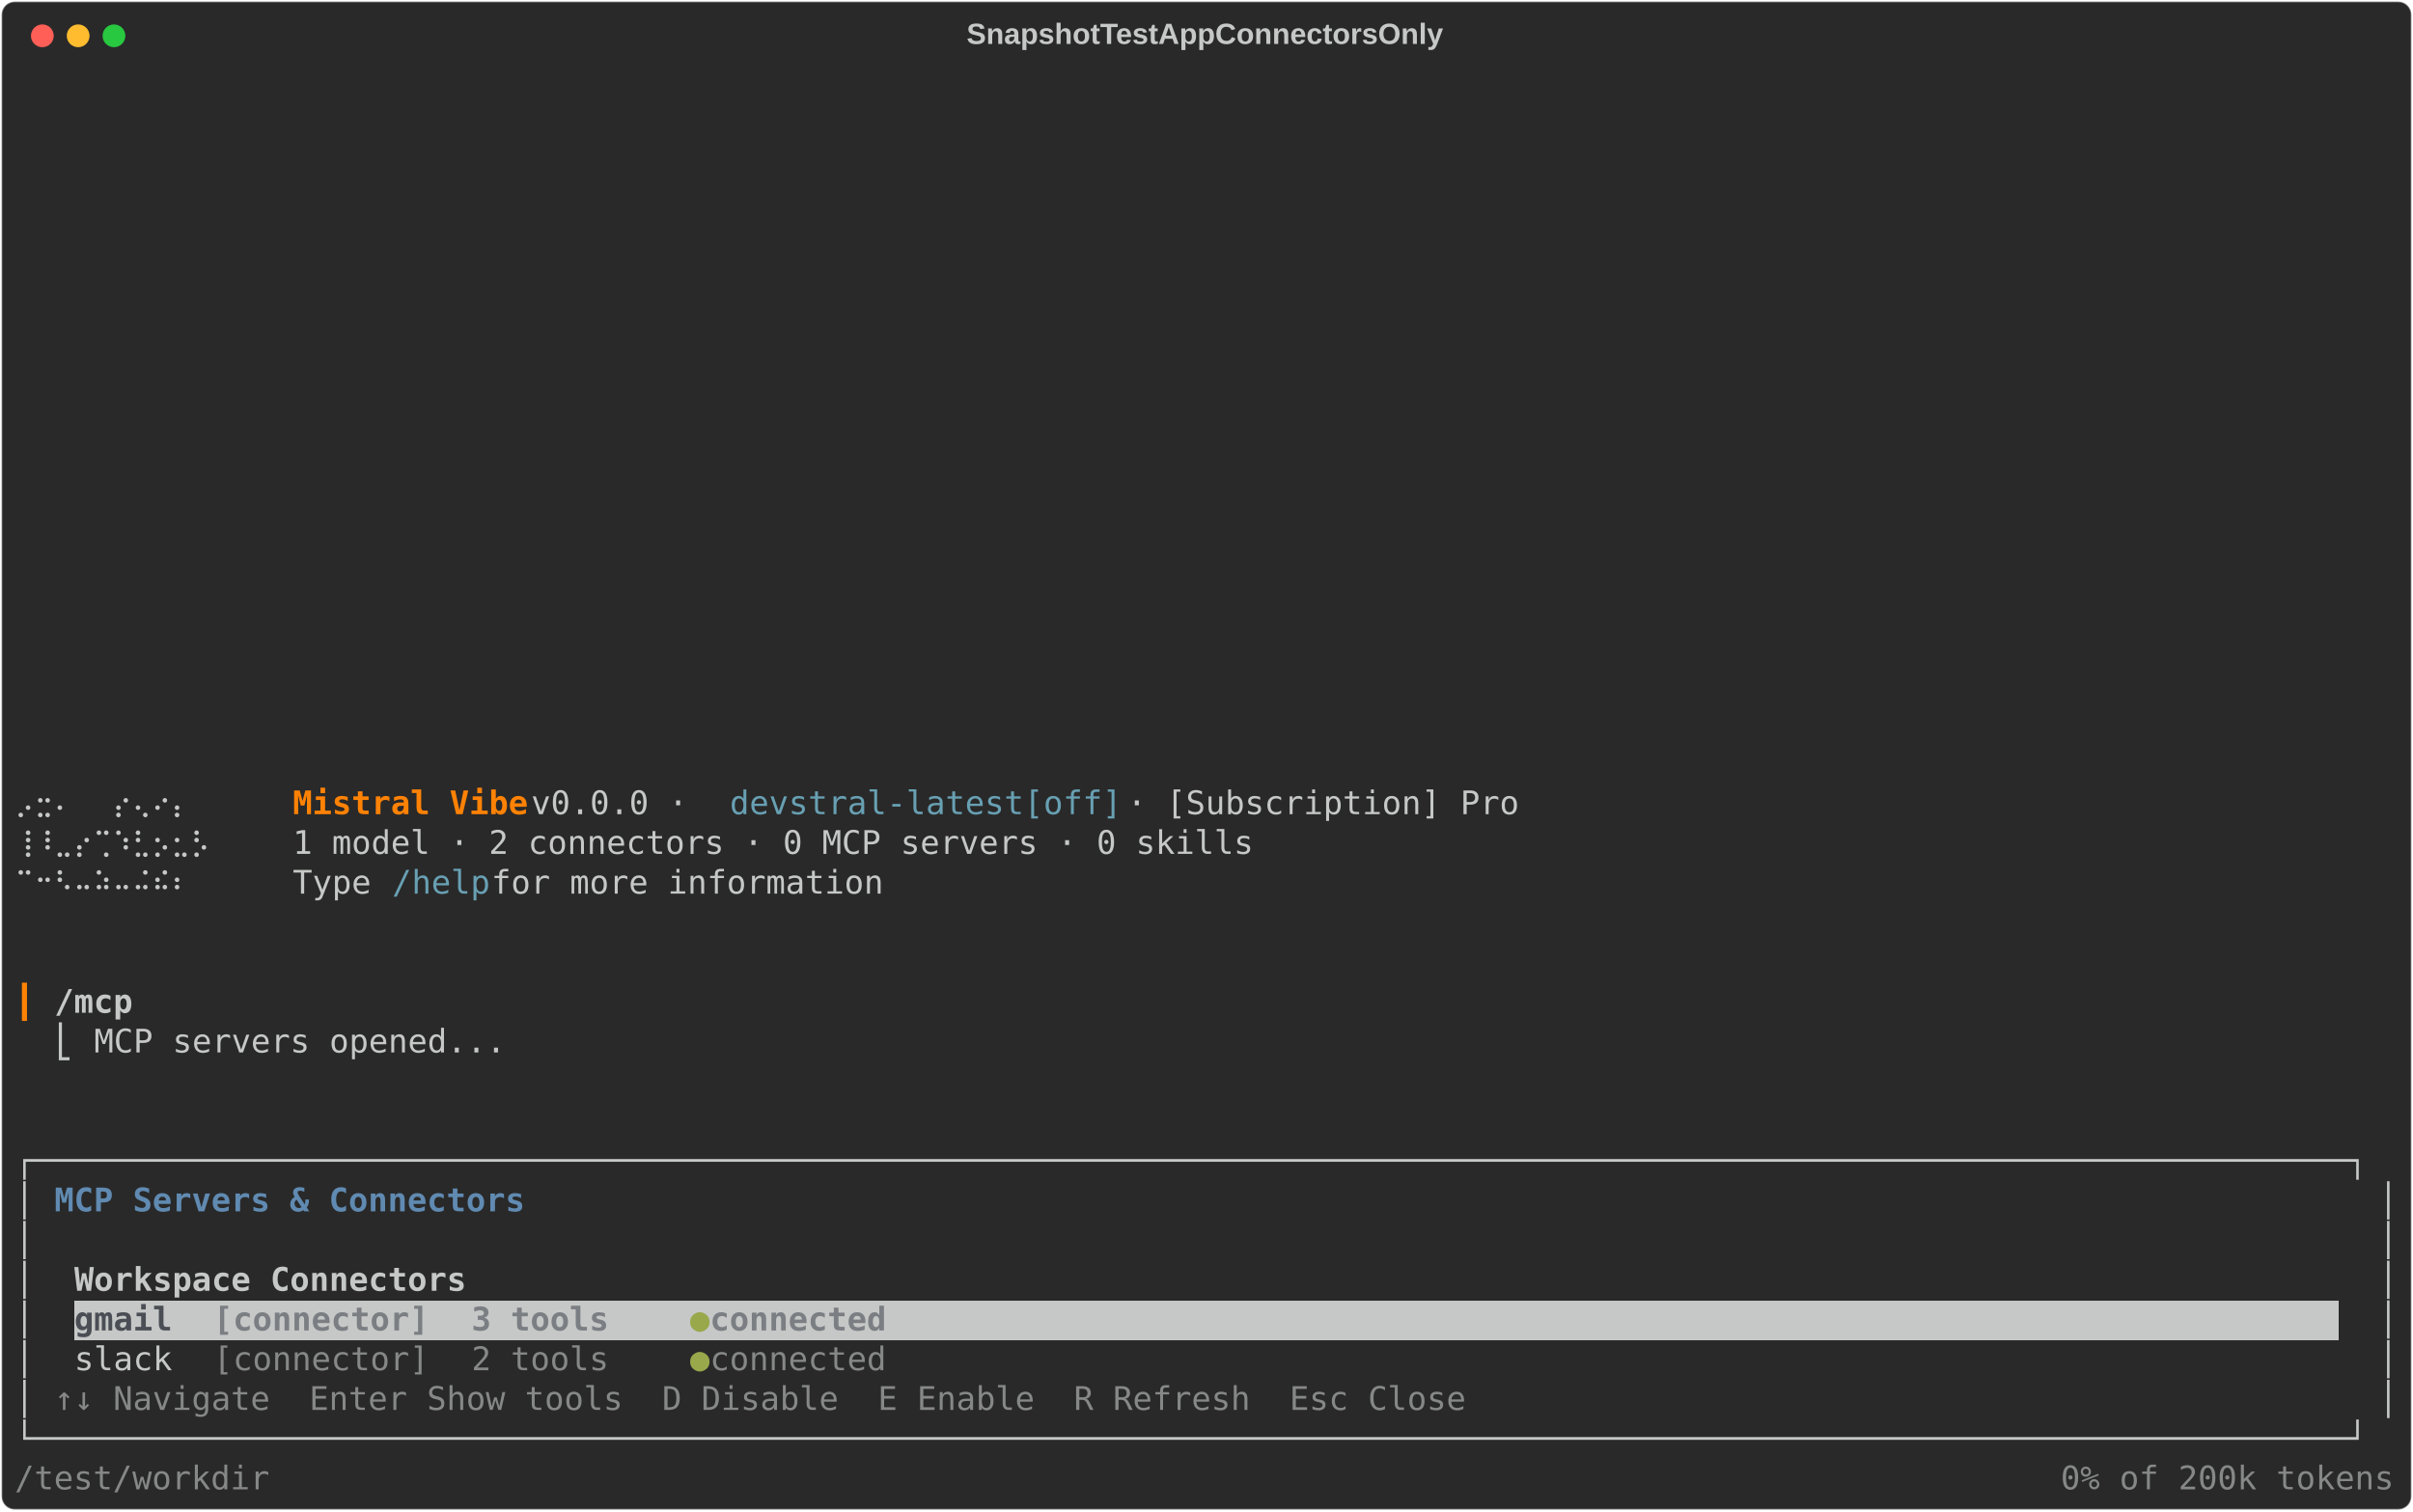
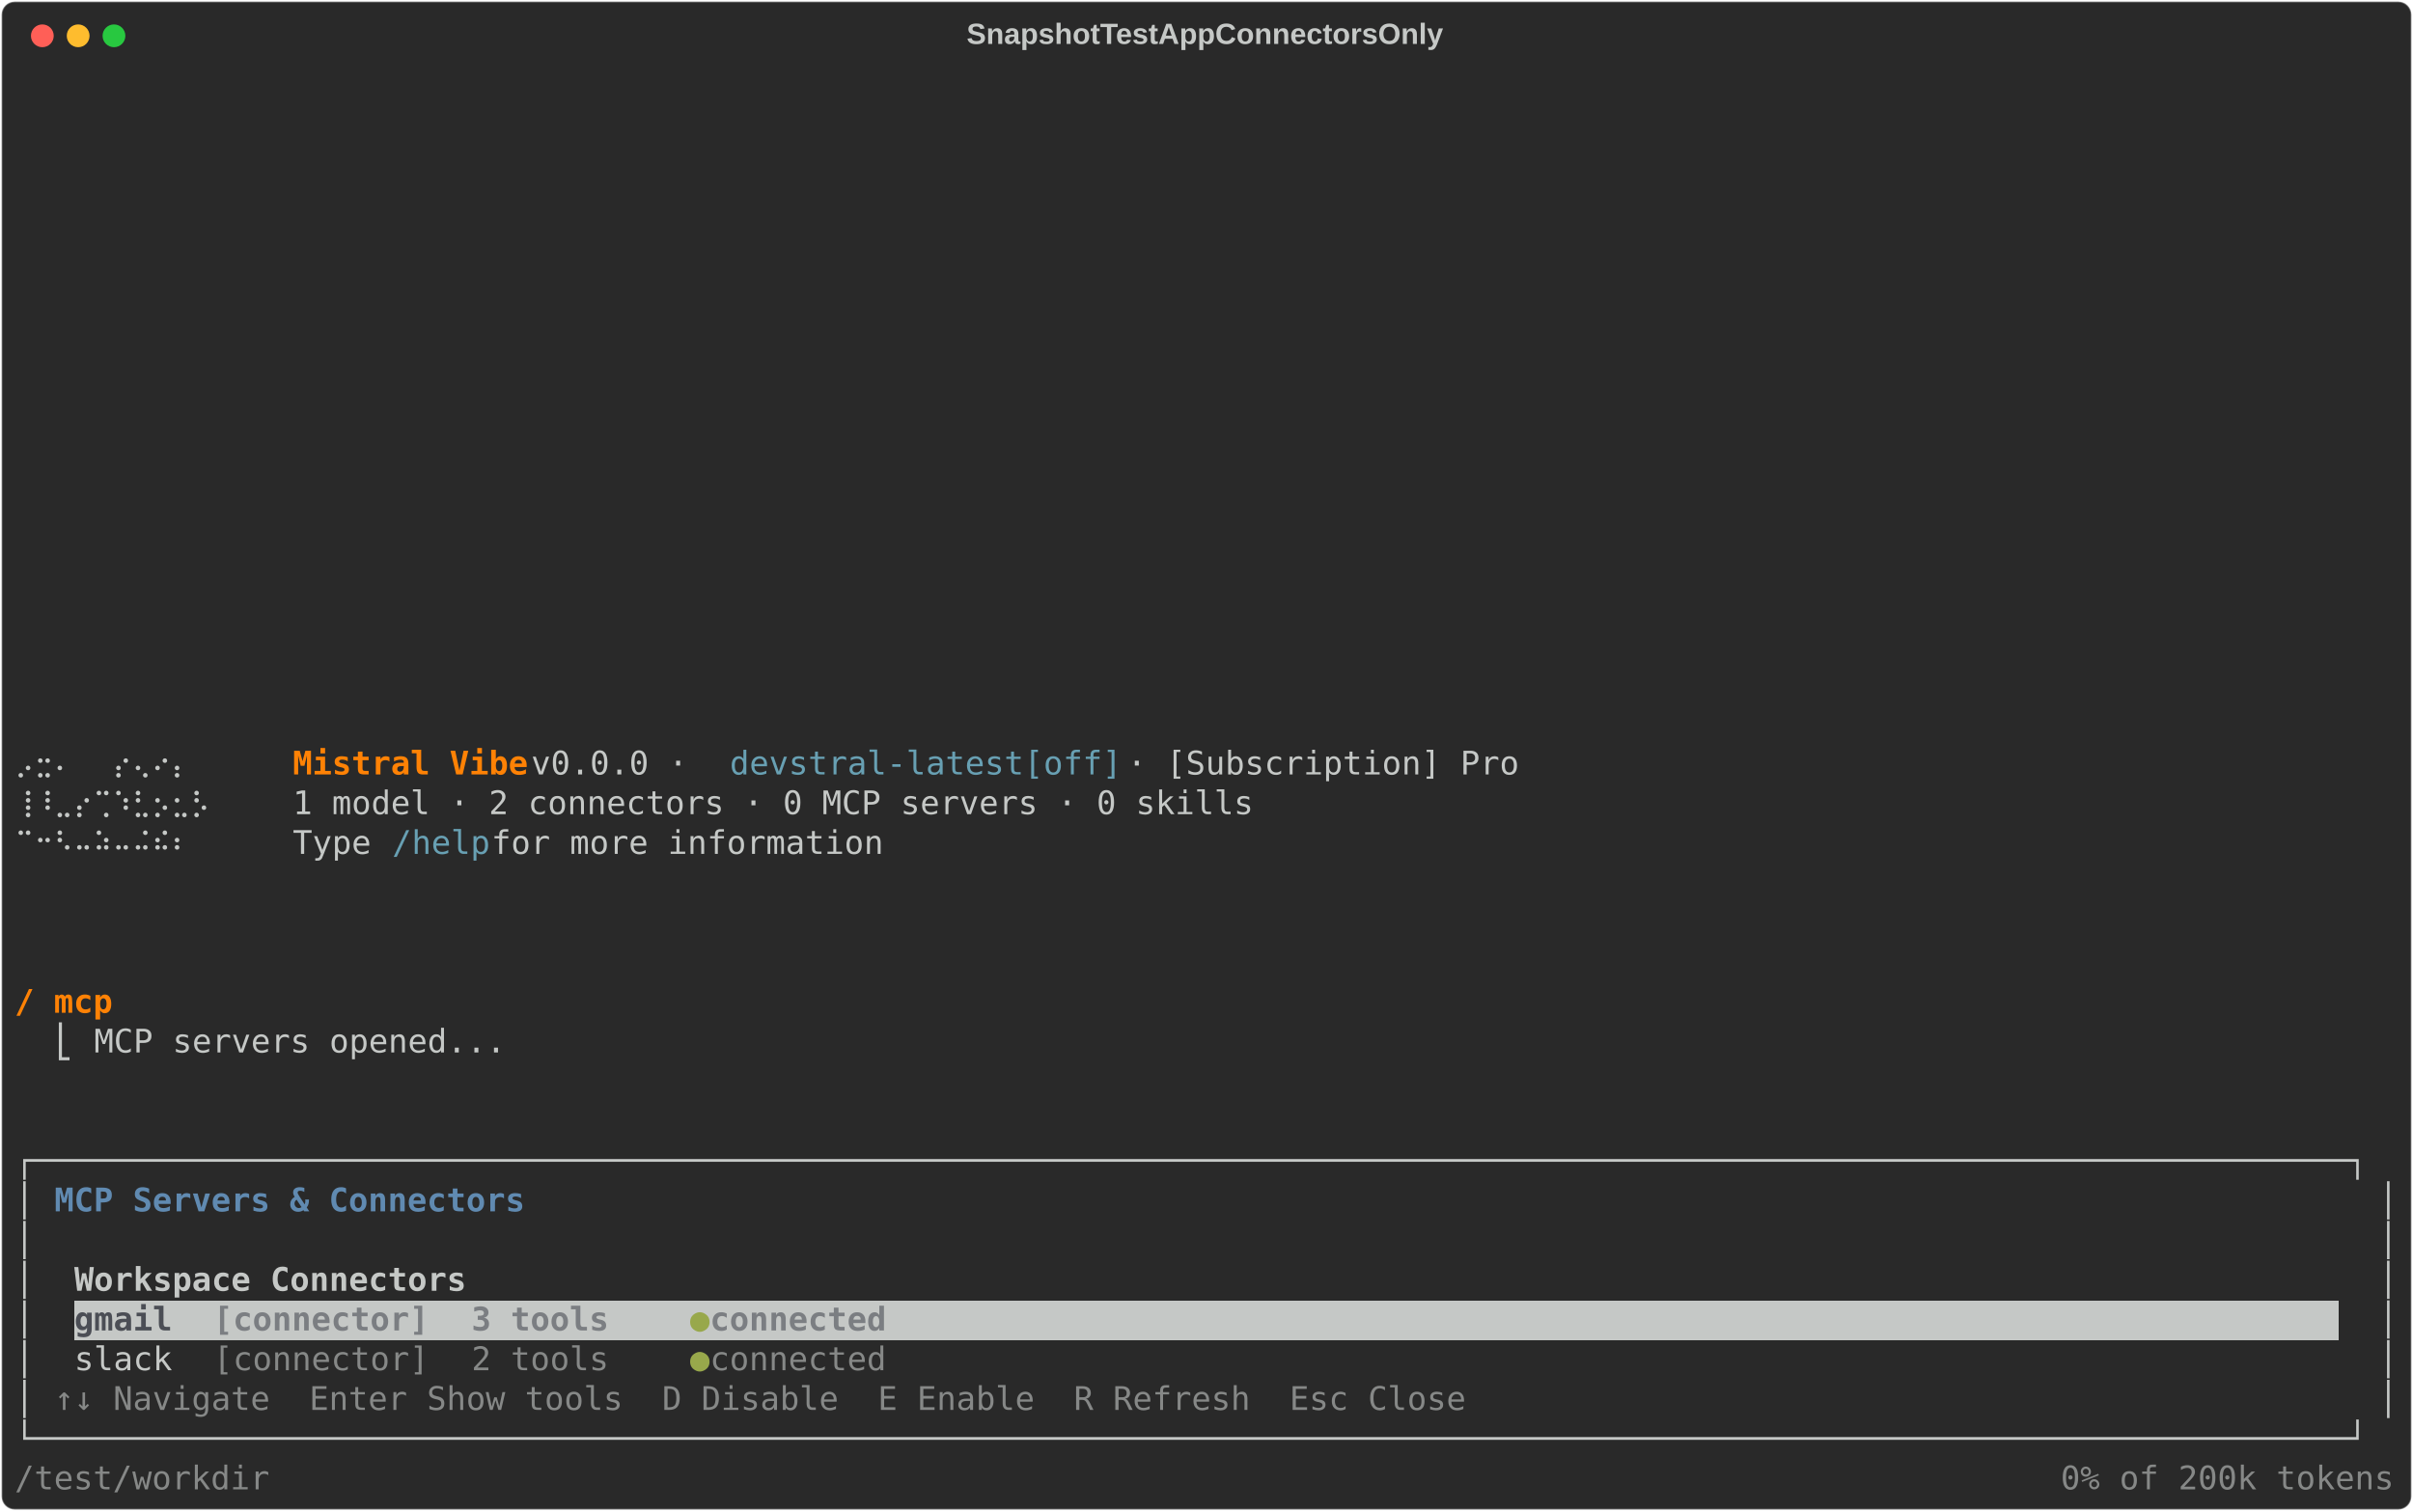
<svg xmlns="http://www.w3.org/2000/svg" class="rich-terminal" viewBox="0 0 1482 928.4">
  <style>

    @font-face {
        font-family: "Fira Code";
        src: local("FiraCode-Regular"),
                url("https://cdnjs.cloudflare.com/ajax/libs/firacode/6.2.0/woff2/FiraCode-Regular.woff2") format("woff2"),
                url("https://cdnjs.cloudflare.com/ajax/libs/firacode/6.2.0/woff/FiraCode-Regular.woff") format("woff");
        font-style: normal;
        font-weight: 400;
    }
    @font-face {
        font-family: "Fira Code";
        src: local("FiraCode-Bold"),
                url("https://cdnjs.cloudflare.com/ajax/libs/firacode/6.2.0/woff2/FiraCode-Bold.woff2") format("woff2"),
                url("https://cdnjs.cloudflare.com/ajax/libs/firacode/6.2.0/woff/FiraCode-Bold.woff") format("woff");
        font-style: bold;
        font-weight: 700;
    }

    .terminal-matrix {
        font-family: Fira Code, monospace;
        font-size: 20px;
        line-height: 24.4px;
        font-variant-east-asian: full-width;
    }

    .terminal-title {
        font-size: 18px;
        font-weight: bold;
        font-family: arial;
    }

    .terminal-r1 { fill: #c5c8c6 }
.terminal-r2 { fill: #ff8205;font-weight: bold }
.terminal-r3 { fill: #68a0b3 }
- .terminal-r4 { fill: #ff8205 }
+ .terminal-r4 { fill: #608ab1;font-weight: bold }
.terminal-r5 { fill: #c5c8c6;font-weight: bold }
- .terminal-r6 { fill: #608ab1;font-weight: bold }
- .terminal-r7 { fill: #4b4e55;font-weight: bold }
- .terminal-r8 { fill: #7b7e82;font-weight: bold }
- .terminal-r9 { fill: #98a84b;font-weight: bold }
- .terminal-r10 { fill: #868887 }
- .terminal-r11 { fill: #98a84b }
+ .terminal-r6 { fill: #4b4e55;font-weight: bold }
+ .terminal-r7 { fill: #7b7e82;font-weight: bold }
+ .terminal-r8 { fill: #98a84b;font-weight: bold }
+ .terminal-r9 { fill: #868887 }
+ .terminal-r10 { fill: #98a84b }
    </style>
  <defs>
    <clipPath id="terminal-clip-terminal">
      <rect x="0" y="0" width="1463.0" height="877.4" />
    </clipPath>
    <clipPath id="terminal-line-0">
      <rect x="0" y="1.5" width="1464" height="24.65" />
    </clipPath>
    <clipPath id="terminal-line-1">
      <rect x="0" y="25.9" width="1464" height="24.65" />
    </clipPath>
    <clipPath id="terminal-line-2">
      <rect x="0" y="50.3" width="1464" height="24.65" />
    </clipPath>
    <clipPath id="terminal-line-3">
      <rect x="0" y="74.7" width="1464" height="24.65" />
    </clipPath>
    <clipPath id="terminal-line-4">
      <rect x="0" y="99.1" width="1464" height="24.65" />
    </clipPath>
    <clipPath id="terminal-line-5">
      <rect x="0" y="123.5" width="1464" height="24.65" />
    </clipPath>
    <clipPath id="terminal-line-6">
      <rect x="0" y="147.9" width="1464" height="24.65" />
    </clipPath>
    <clipPath id="terminal-line-7">
      <rect x="0" y="172.3" width="1464" height="24.65" />
    </clipPath>
    <clipPath id="terminal-line-8">
      <rect x="0" y="196.7" width="1464" height="24.65" />
    </clipPath>
    <clipPath id="terminal-line-9">
      <rect x="0" y="221.1" width="1464" height="24.65" />
    </clipPath>
    <clipPath id="terminal-line-10">
      <rect x="0" y="245.5" width="1464" height="24.65" />
    </clipPath>
    <clipPath id="terminal-line-11">
      <rect x="0" y="269.9" width="1464" height="24.65" />
    </clipPath>
    <clipPath id="terminal-line-12">
      <rect x="0" y="294.3" width="1464" height="24.65" />
    </clipPath>
    <clipPath id="terminal-line-13">
      <rect x="0" y="318.7" width="1464" height="24.65" />
    </clipPath>
    <clipPath id="terminal-line-14">
      <rect x="0" y="343.1" width="1464" height="24.65" />
    </clipPath>
    <clipPath id="terminal-line-15">
      <rect x="0" y="367.5" width="1464" height="24.65" />
    </clipPath>
    <clipPath id="terminal-line-16">
      <rect x="0" y="391.9" width="1464" height="24.65" />
    </clipPath>
    <clipPath id="terminal-line-17">
      <rect x="0" y="416.3" width="1464" height="24.65" />
    </clipPath>
    <clipPath id="terminal-line-18">
      <rect x="0" y="440.7" width="1464" height="24.65" />
    </clipPath>
    <clipPath id="terminal-line-19">
      <rect x="0" y="465.1" width="1464" height="24.65" />
    </clipPath>
    <clipPath id="terminal-line-20">
      <rect x="0" y="489.5" width="1464" height="24.65" />
    </clipPath>
    <clipPath id="terminal-line-21">
      <rect x="0" y="513.9" width="1464" height="24.65" />
    </clipPath>
    <clipPath id="terminal-line-22">
      <rect x="0" y="538.3" width="1464" height="24.65" />
    </clipPath>
    <clipPath id="terminal-line-23">
      <rect x="0" y="562.7" width="1464" height="24.65" />
    </clipPath>
    <clipPath id="terminal-line-24">
      <rect x="0" y="587.1" width="1464" height="24.65" />
    </clipPath>
    <clipPath id="terminal-line-25">
      <rect x="0" y="611.5" width="1464" height="24.65" />
    </clipPath>
    <clipPath id="terminal-line-26">
      <rect x="0" y="635.9" width="1464" height="24.65" />
    </clipPath>
    <clipPath id="terminal-line-27">
      <rect x="0" y="660.3" width="1464" height="24.65" />
    </clipPath>
    <clipPath id="terminal-line-28">
      <rect x="0" y="684.7" width="1464" height="24.65" />
    </clipPath>
    <clipPath id="terminal-line-29">
      <rect x="0" y="709.1" width="1464" height="24.65" />
    </clipPath>
    <clipPath id="terminal-line-30">
      <rect x="0" y="733.5" width="1464" height="24.65" />
    </clipPath>
    <clipPath id="terminal-line-31">
      <rect x="0" y="757.9" width="1464" height="24.65" />
    </clipPath>
    <clipPath id="terminal-line-32">
      <rect x="0" y="782.3" width="1464" height="24.65" />
    </clipPath>
    <clipPath id="terminal-line-33">
      <rect x="0" y="806.7" width="1464" height="24.65" />
    </clipPath>
    <clipPath id="terminal-line-34">
      <rect x="0" y="831.1" width="1464" height="24.65" />
    </clipPath>
  </defs>
  <rect fill="#292929" stroke="rgba(255,255,255,0.35)" stroke-width="1" x="1" y="1" width="1480" height="926.4" rx="8" />
  <text class="terminal-title" fill="#c5c8c6" text-anchor="middle" x="740" y="27">SnapshotTestAppConnectorsOnly</text>
  <g transform="translate(26,22)">
    <circle cx="0" cy="0" r="7" fill="#ff5f57" />
    <circle cx="22" cy="0" r="7" fill="#febc2e" />
    <circle cx="44" cy="0" r="7" fill="#28c840" />
  </g>
  <g transform="translate(9, 41)" clip-path="url(#terminal-clip-terminal)">
    <rect fill="#c5c8c6" x="36.6" y="757.9" width="85.4" height="24.65" shape-rendering="crispEdges" />
    <rect fill="#c5c8c6" x="122" y="757.9" width="158.6" height="24.65" shape-rendering="crispEdges" />
    <rect fill="#c5c8c6" x="280.6" y="757.9" width="109.8" height="24.65" shape-rendering="crispEdges" />
    <rect fill="#c5c8c6" x="390.4" y="757.9" width="24.4" height="24.65" shape-rendering="crispEdges" />
    <rect fill="#c5c8c6" x="414.8" y="757.9" width="12.2" height="24.65" shape-rendering="crispEdges" />
    <rect fill="#c5c8c6" x="427" y="757.9" width="122" height="24.65" shape-rendering="crispEdges" />
    <rect fill="#c5c8c6" x="549" y="757.9" width="878.4" height="24.65" shape-rendering="crispEdges" />
    <g class="terminal-matrix">
      <text class="terminal-r1" x="1464" y="20" textLength="12.2" clip-path="url(#terminal-line-0)">
</text>
      <text class="terminal-r1" x="1464" y="44.4" textLength="12.2" clip-path="url(#terminal-line-1)">
</text>
      <text class="terminal-r1" x="1464" y="68.8" textLength="12.2" clip-path="url(#terminal-line-2)">
</text>
      <text class="terminal-r1" x="1464" y="93.2" textLength="12.2" clip-path="url(#terminal-line-3)">
</text>
      <text class="terminal-r1" x="1464" y="117.6" textLength="12.2" clip-path="url(#terminal-line-4)">
</text>
      <text class="terminal-r1" x="1464" y="142" textLength="12.2" clip-path="url(#terminal-line-5)">
</text>
      <text class="terminal-r1" x="1464" y="166.4" textLength="12.2" clip-path="url(#terminal-line-6)">
</text>
      <text class="terminal-r1" x="1464" y="190.8" textLength="12.2" clip-path="url(#terminal-line-7)">
</text>
      <text class="terminal-r1" x="1464" y="215.2" textLength="12.2" clip-path="url(#terminal-line-8)">
</text>
      <text class="terminal-r1" x="1464" y="239.6" textLength="12.2" clip-path="url(#terminal-line-9)">
</text>
      <text class="terminal-r1" x="1464" y="264" textLength="12.2" clip-path="url(#terminal-line-10)">
</text>
      <text class="terminal-r1" x="1464" y="288.4" textLength="12.2" clip-path="url(#terminal-line-11)">
</text>
      <text class="terminal-r1" x="1464" y="312.8" textLength="12.2" clip-path="url(#terminal-line-12)">
</text>
      <text class="terminal-r1" x="1464" y="337.2" textLength="12.2" clip-path="url(#terminal-line-13)">
</text>
      <text class="terminal-r1" x="1464" y="361.6" textLength="12.2" clip-path="url(#terminal-line-14)">
</text>
      <text class="terminal-r1" x="1464" y="386" textLength="12.2" clip-path="url(#terminal-line-15)">
</text>
      <text class="terminal-r1" x="1464" y="410.4" textLength="12.2" clip-path="url(#terminal-line-16)">
</text>
+       <text class="terminal-r1" x="0" y="434.8" textLength="134.2" clip-path="url(#terminal-line-17)">  ⡠⣒⠄  ⡔⢄⠔⡄</text>
+       <text class="terminal-r2" x="170.8" y="434.8" textLength="146.4" clip-path="url(#terminal-line-17)">Mistral Vibe</text>
+       <text class="terminal-r1" x="317.2" y="434.8" textLength="122" clip-path="url(#terminal-line-17)"> v0.0.0 · </text>
+       <text class="terminal-r3" x="439.2" y="434.8" textLength="244" clip-path="url(#terminal-line-17)">devstral-latest[off]</text>
+       <text class="terminal-r1" x="683.2" y="434.8" textLength="256.2" clip-path="url(#terminal-line-17)"> · [Subscription] Pro</text>
      <text class="terminal-r1" x="1464" y="434.8" textLength="12.2" clip-path="url(#terminal-line-17)">
</text>
-       <text class="terminal-r1" x="0" y="459.2" textLength="134.2" clip-path="url(#terminal-line-18)">  ⡠⣒⠄  ⡔⢄⠔⡄</text>
-       <text class="terminal-r2" x="170.8" y="459.2" textLength="146.4" clip-path="url(#terminal-line-18)">Mistral Vibe</text>
-       <text class="terminal-r1" x="317.2" y="459.2" textLength="122" clip-path="url(#terminal-line-18)"> v0.0.0 · </text>
-       <text class="terminal-r3" x="439.2" y="459.2" textLength="244" clip-path="url(#terminal-line-18)">devstral-latest[off]</text>
-       <text class="terminal-r1" x="683.2" y="459.2" textLength="256.2" clip-path="url(#terminal-line-18)"> · [Subscription] Pro</text>
+       <text class="terminal-r1" x="0" y="459.2" textLength="134.2" clip-path="url(#terminal-line-18)"> ⢸⠸⣀⡔⢉⠱⣃⡢⣂⡣</text>
+       <text class="terminal-r1" x="170.8" y="459.2" textLength="597.8" clip-path="url(#terminal-line-18)">1 model · 2 connectors · 0 MCP servers · 0 skills</text>
      <text class="terminal-r1" x="1464" y="459.2" textLength="12.2" clip-path="url(#terminal-line-18)">
</text>
-       <text class="terminal-r1" x="0" y="483.6" textLength="134.2" clip-path="url(#terminal-line-19)"> ⢸⠸⣀⡔⢉⠱⣃⡢⣂⡣</text>
-       <text class="terminal-r1" x="170.8" y="483.6" textLength="597.8" clip-path="url(#terminal-line-19)">1 model · 2 connectors · 0 MCP servers · 0 skills</text>
+       <text class="terminal-r1" x="0" y="483.6" textLength="134.2" clip-path="url(#terminal-line-19)">  ⠉⠒⠣⠤⠵⠤⠬⠮⠆</text>
+       <text class="terminal-r1" x="170.8" y="483.6" textLength="61" clip-path="url(#terminal-line-19)">Type </text>
+       <text class="terminal-r3" x="231.8" y="483.6" textLength="61" clip-path="url(#terminal-line-19)">/help</text>
+       <text class="terminal-r1" x="292.8" y="483.6" textLength="256.2" clip-path="url(#terminal-line-19)"> for more information</text>
      <text class="terminal-r1" x="1464" y="483.6" textLength="12.2" clip-path="url(#terminal-line-19)">
</text>
-       <text class="terminal-r1" x="0" y="508" textLength="134.2" clip-path="url(#terminal-line-20)">  ⠉⠒⠣⠤⠵⠤⠬⠮⠆</text>
-       <text class="terminal-r1" x="170.8" y="508" textLength="61" clip-path="url(#terminal-line-20)">Type </text>
-       <text class="terminal-r3" x="231.8" y="508" textLength="61" clip-path="url(#terminal-line-20)">/help</text>
-       <text class="terminal-r1" x="292.8" y="508" textLength="256.2" clip-path="url(#terminal-line-20)"> for more information</text>
      <text class="terminal-r1" x="1464" y="508" textLength="12.2" clip-path="url(#terminal-line-20)">
</text>
      <text class="terminal-r1" x="1464" y="532.4" textLength="12.2" clip-path="url(#terminal-line-21)">
</text>
      <text class="terminal-r1" x="1464" y="556.8" textLength="12.2" clip-path="url(#terminal-line-22)">
</text>
-       <text class="terminal-r4" x="0" y="581.2" textLength="12.2" clip-path="url(#terminal-line-23)">┃</text>
-       <text class="terminal-r5" x="24.4" y="581.2" textLength="48.8" clip-path="url(#terminal-line-23)">/mcp</text>
+       <text class="terminal-r2" x="0" y="581.2" textLength="61" clip-path="url(#terminal-line-23)">/ mcp</text>
      <text class="terminal-r1" x="1464" y="581.2" textLength="12.2" clip-path="url(#terminal-line-23)">
</text>
      <text class="terminal-r1" x="24.4" y="605.6" textLength="12.2" clip-path="url(#terminal-line-24)">⎣</text>
      <text class="terminal-r1" x="48.8" y="605.6" textLength="256.2" clip-path="url(#terminal-line-24)">MCP servers opened...</text>
      <text class="terminal-r1" x="1464" y="605.6" textLength="12.2" clip-path="url(#terminal-line-24)">
</text>
      <text class="terminal-r1" x="1464" y="630" textLength="12.2" clip-path="url(#terminal-line-25)">
</text>
      <text class="terminal-r1" x="1464" y="654.4" textLength="12.2" clip-path="url(#terminal-line-26)">
</text>
      <text class="terminal-r1" x="0" y="678.8" textLength="1464" clip-path="url(#terminal-line-27)">┌──────────────────────────────────────────────────────────────────────────────────────────────────────────────────────┐</text>
      <text class="terminal-r1" x="1464" y="678.8" textLength="12.2" clip-path="url(#terminal-line-27)">
</text>
      <text class="terminal-r1" x="0" y="703.2" textLength="12.2" clip-path="url(#terminal-line-28)">│</text>
-       <text class="terminal-r6" x="24.4" y="703.2" textLength="292.8" clip-path="url(#terminal-line-28)">MCP Servers &amp; Connectors</text>
+       <text class="terminal-r4" x="24.4" y="703.2" textLength="292.8" clip-path="url(#terminal-line-28)">MCP Servers &amp; Connectors</text>
      <text class="terminal-r1" x="1451.8" y="703.2" textLength="12.2" clip-path="url(#terminal-line-28)">│</text>
      <text class="terminal-r1" x="1464" y="703.2" textLength="12.2" clip-path="url(#terminal-line-28)">
</text>
      <text class="terminal-r1" x="0" y="727.6" textLength="12.2" clip-path="url(#terminal-line-29)">│</text>
      <text class="terminal-r1" x="1451.8" y="727.6" textLength="12.2" clip-path="url(#terminal-line-29)">│</text>
      <text class="terminal-r1" x="1464" y="727.6" textLength="12.2" clip-path="url(#terminal-line-29)">
</text>
      <text class="terminal-r1" x="0" y="752" textLength="12.2" clip-path="url(#terminal-line-30)">│</text>
      <text class="terminal-r5" x="36.6" y="752" textLength="244" clip-path="url(#terminal-line-30)">Workspace Connectors</text>
      <text class="terminal-r1" x="1451.8" y="752" textLength="12.2" clip-path="url(#terminal-line-30)">│</text>
      <text class="terminal-r1" x="1464" y="752" textLength="12.2" clip-path="url(#terminal-line-30)">
</text>
      <text class="terminal-r1" x="0" y="776.4" textLength="12.2" clip-path="url(#terminal-line-31)">│</text>
-       <text class="terminal-r7" x="36.6" y="776.4" textLength="85.4" clip-path="url(#terminal-line-31)">  gmail</text>
-       <text class="terminal-r8" x="122" y="776.4" textLength="158.6" clip-path="url(#terminal-line-31)">  [connector]</text>
-       <text class="terminal-r8" x="280.6" y="776.4" textLength="109.8" clip-path="url(#terminal-line-31)">  3 tools</text>
-       <text class="terminal-r9" x="414.8" y="776.4" textLength="12.2" clip-path="url(#terminal-line-31)">●</text>
-       <text class="terminal-r8" x="427" y="776.4" textLength="122" clip-path="url(#terminal-line-31)"> connected</text>
+       <text class="terminal-r6" x="36.6" y="776.4" textLength="85.4" clip-path="url(#terminal-line-31)">  gmail</text>
+       <text class="terminal-r7" x="122" y="776.4" textLength="158.6" clip-path="url(#terminal-line-31)">  [connector]</text>
+       <text class="terminal-r7" x="280.6" y="776.4" textLength="109.8" clip-path="url(#terminal-line-31)">  3 tools</text>
+       <text class="terminal-r8" x="414.8" y="776.4" textLength="12.2" clip-path="url(#terminal-line-31)">●</text>
+       <text class="terminal-r7" x="427" y="776.4" textLength="122" clip-path="url(#terminal-line-31)"> connected</text>
      <text class="terminal-r1" x="1451.8" y="776.4" textLength="12.2" clip-path="url(#terminal-line-31)">│</text>
      <text class="terminal-r1" x="1464" y="776.4" textLength="12.2" clip-path="url(#terminal-line-31)">
</text>
      <text class="terminal-r1" x="0" y="800.8" textLength="12.2" clip-path="url(#terminal-line-32)">│</text>
      <text class="terminal-r1" x="36.6" y="800.8" textLength="85.4" clip-path="url(#terminal-line-32)">  slack</text>
-       <text class="terminal-r10" x="122" y="800.8" textLength="158.6" clip-path="url(#terminal-line-32)">  [connector]</text>
-       <text class="terminal-r10" x="280.6" y="800.8" textLength="109.8" clip-path="url(#terminal-line-32)">  2 tools</text>
-       <text class="terminal-r11" x="414.8" y="800.8" textLength="12.2" clip-path="url(#terminal-line-32)">●</text>
-       <text class="terminal-r10" x="427" y="800.8" textLength="122" clip-path="url(#terminal-line-32)"> connected</text>
+       <text class="terminal-r9" x="122" y="800.8" textLength="158.6" clip-path="url(#terminal-line-32)">  [connector]</text>
+       <text class="terminal-r9" x="280.6" y="800.8" textLength="109.8" clip-path="url(#terminal-line-32)">  2 tools</text>
+       <text class="terminal-r10" x="414.8" y="800.8" textLength="12.2" clip-path="url(#terminal-line-32)">●</text>
+       <text class="terminal-r9" x="427" y="800.8" textLength="122" clip-path="url(#terminal-line-32)"> connected</text>
      <text class="terminal-r1" x="1451.8" y="800.8" textLength="12.2" clip-path="url(#terminal-line-32)">│</text>
      <text class="terminal-r1" x="1464" y="800.8" textLength="12.2" clip-path="url(#terminal-line-32)">
</text>
      <text class="terminal-r1" x="0" y="825.2" textLength="12.2" clip-path="url(#terminal-line-33)">│</text>
-       <text class="terminal-r10" x="24.4" y="825.2" textLength="878.4" clip-path="url(#terminal-line-33)">↑↓ Navigate  Enter Show tools  D Disable  E Enable  R Refresh  Esc Close</text>
+       <text class="terminal-r9" x="24.4" y="825.2" textLength="878.4" clip-path="url(#terminal-line-33)">↑↓ Navigate  Enter Show tools  D Disable  E Enable  R Refresh  Esc Close</text>
      <text class="terminal-r1" x="1451.8" y="825.2" textLength="12.2" clip-path="url(#terminal-line-33)">│</text>
      <text class="terminal-r1" x="1464" y="825.2" textLength="12.2" clip-path="url(#terminal-line-33)">
</text>
      <text class="terminal-r1" x="0" y="849.6" textLength="1464" clip-path="url(#terminal-line-34)">└──────────────────────────────────────────────────────────────────────────────────────────────────────────────────────┘</text>
      <text class="terminal-r1" x="1464" y="849.6" textLength="12.2" clip-path="url(#terminal-line-34)">
</text>
-       <text class="terminal-r10" x="0" y="874" textLength="158.6" clip-path="url(#terminal-line-35)">/test/workdir</text>
-       <text class="terminal-r10" x="1256.6" y="874" textLength="207.4" clip-path="url(#terminal-line-35)">0% of 200k tokens</text>
+       <text class="terminal-r9" x="0" y="874" textLength="158.6" clip-path="url(#terminal-line-35)">/test/workdir</text>
+       <text class="terminal-r9" x="1256.6" y="874" textLength="207.4" clip-path="url(#terminal-line-35)">0% of 200k tokens</text>
    </g>
  </g>
</svg>
